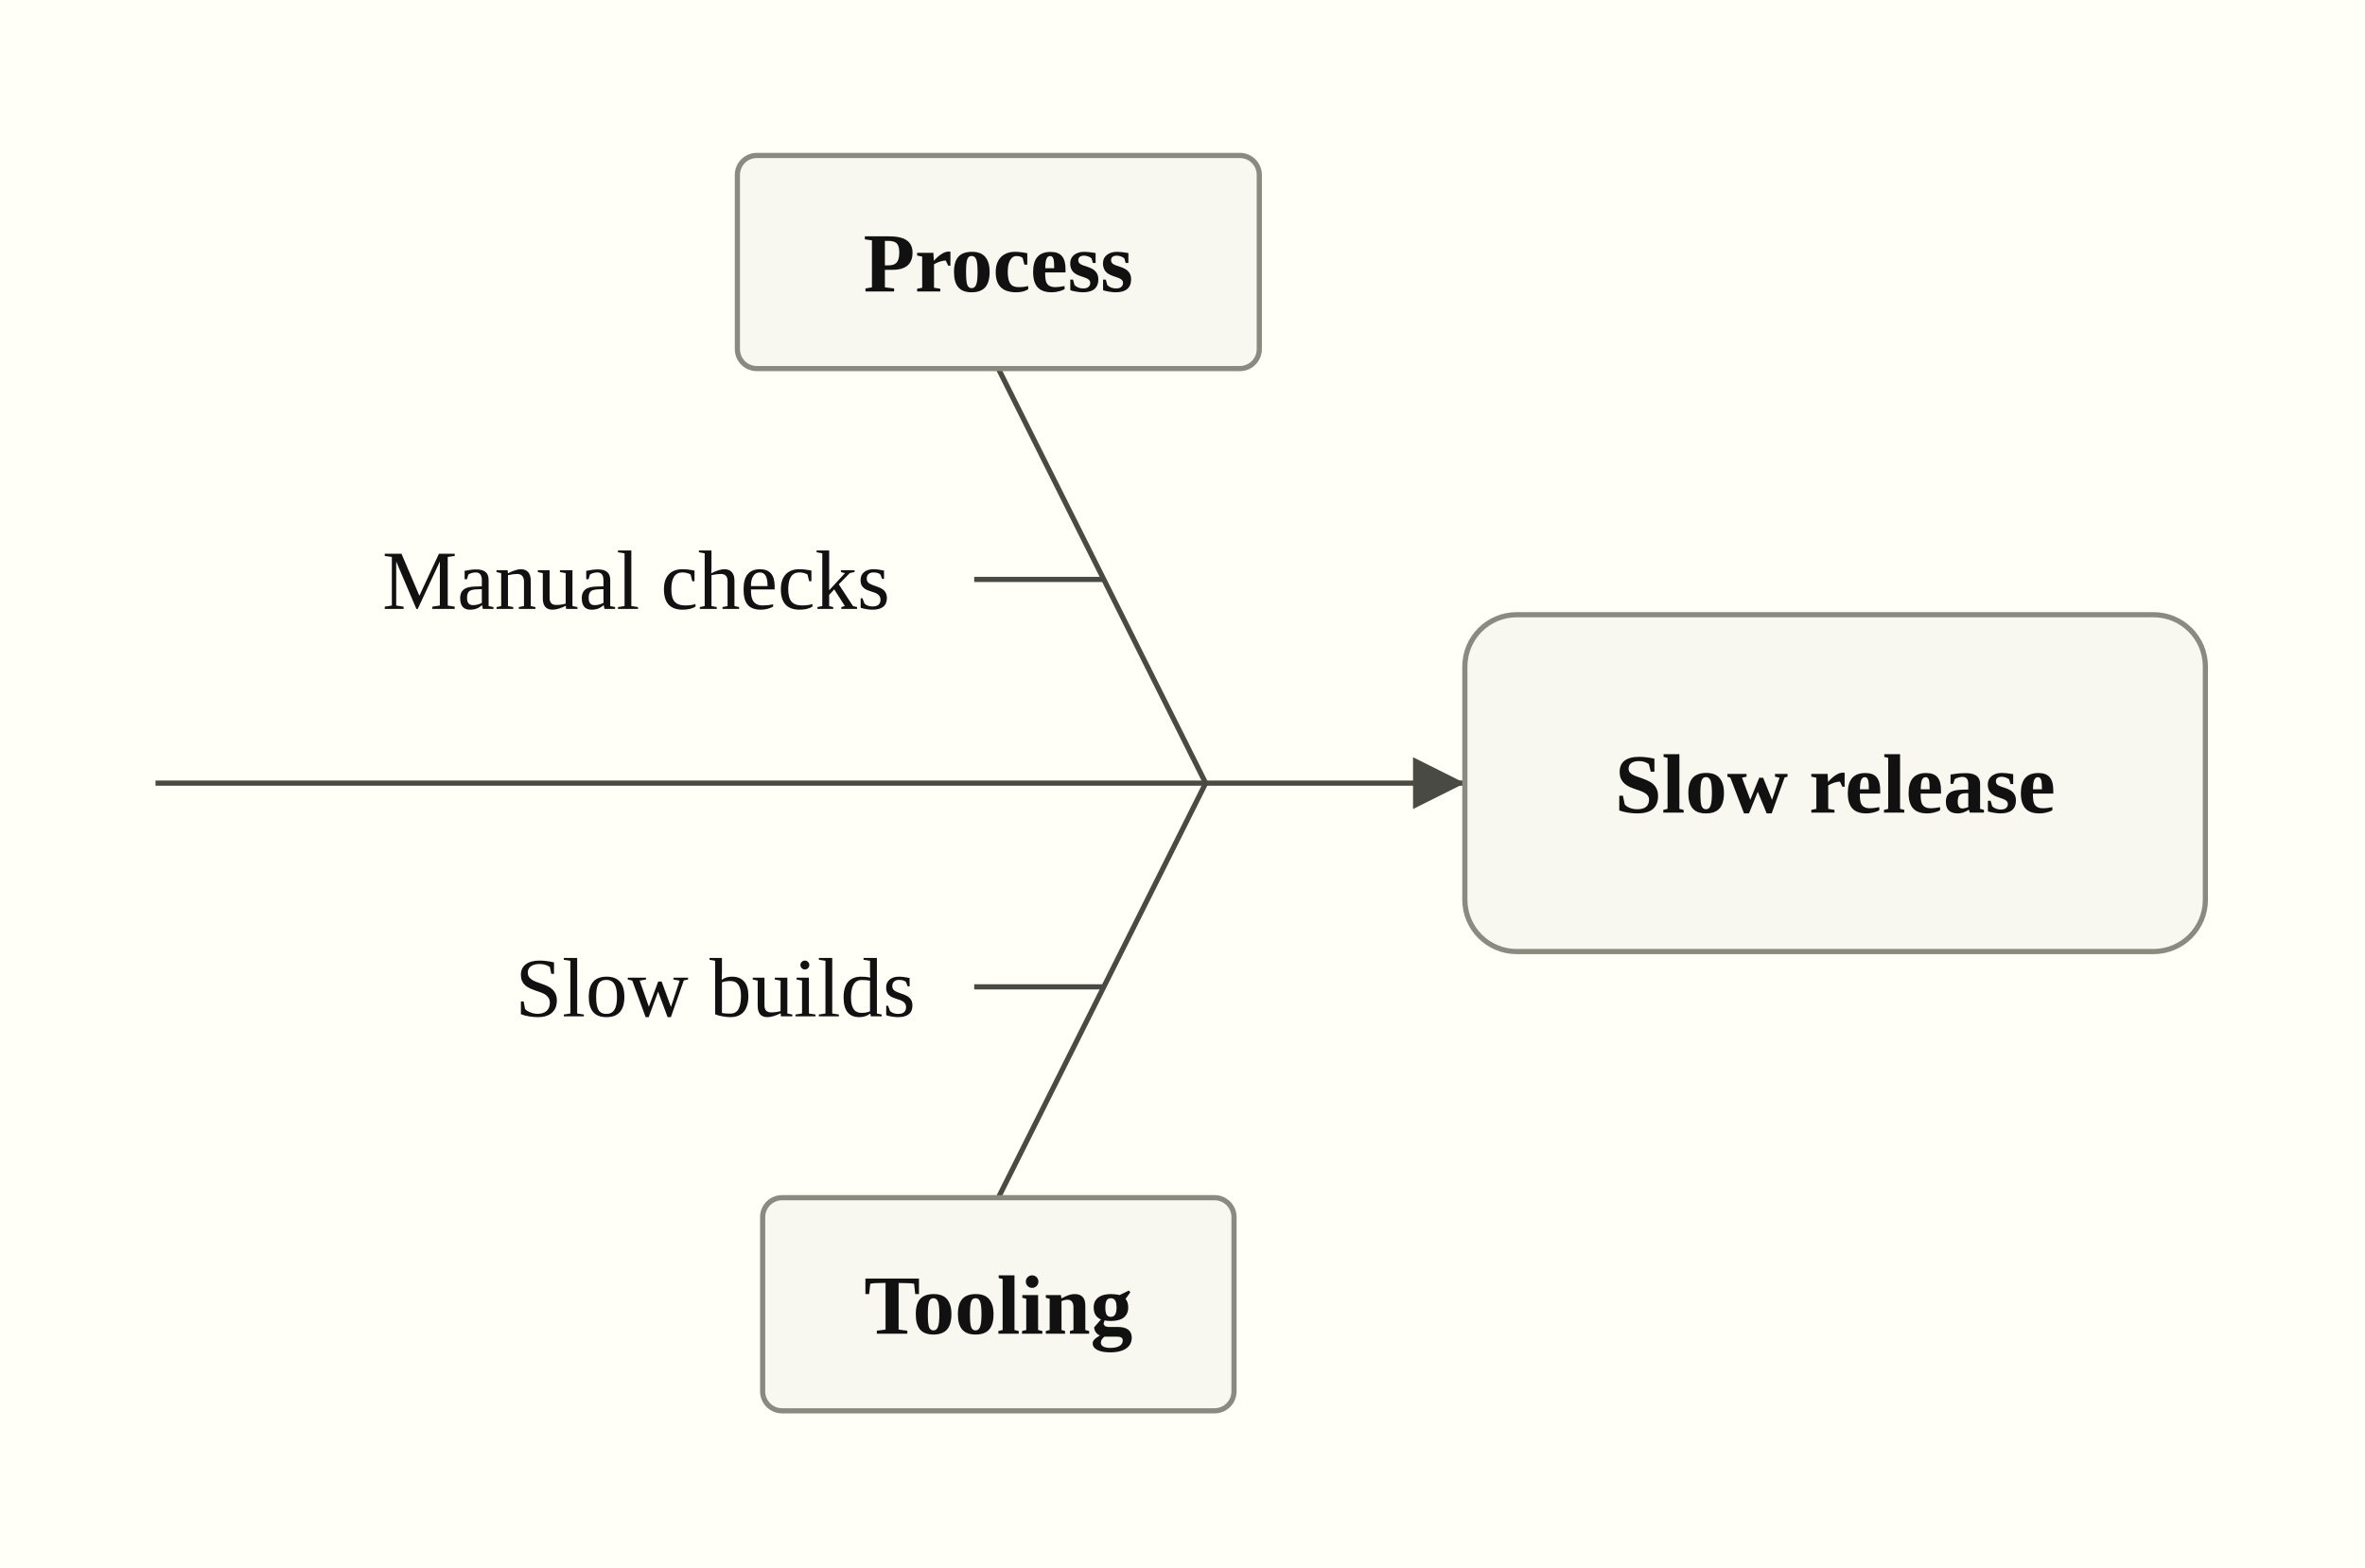
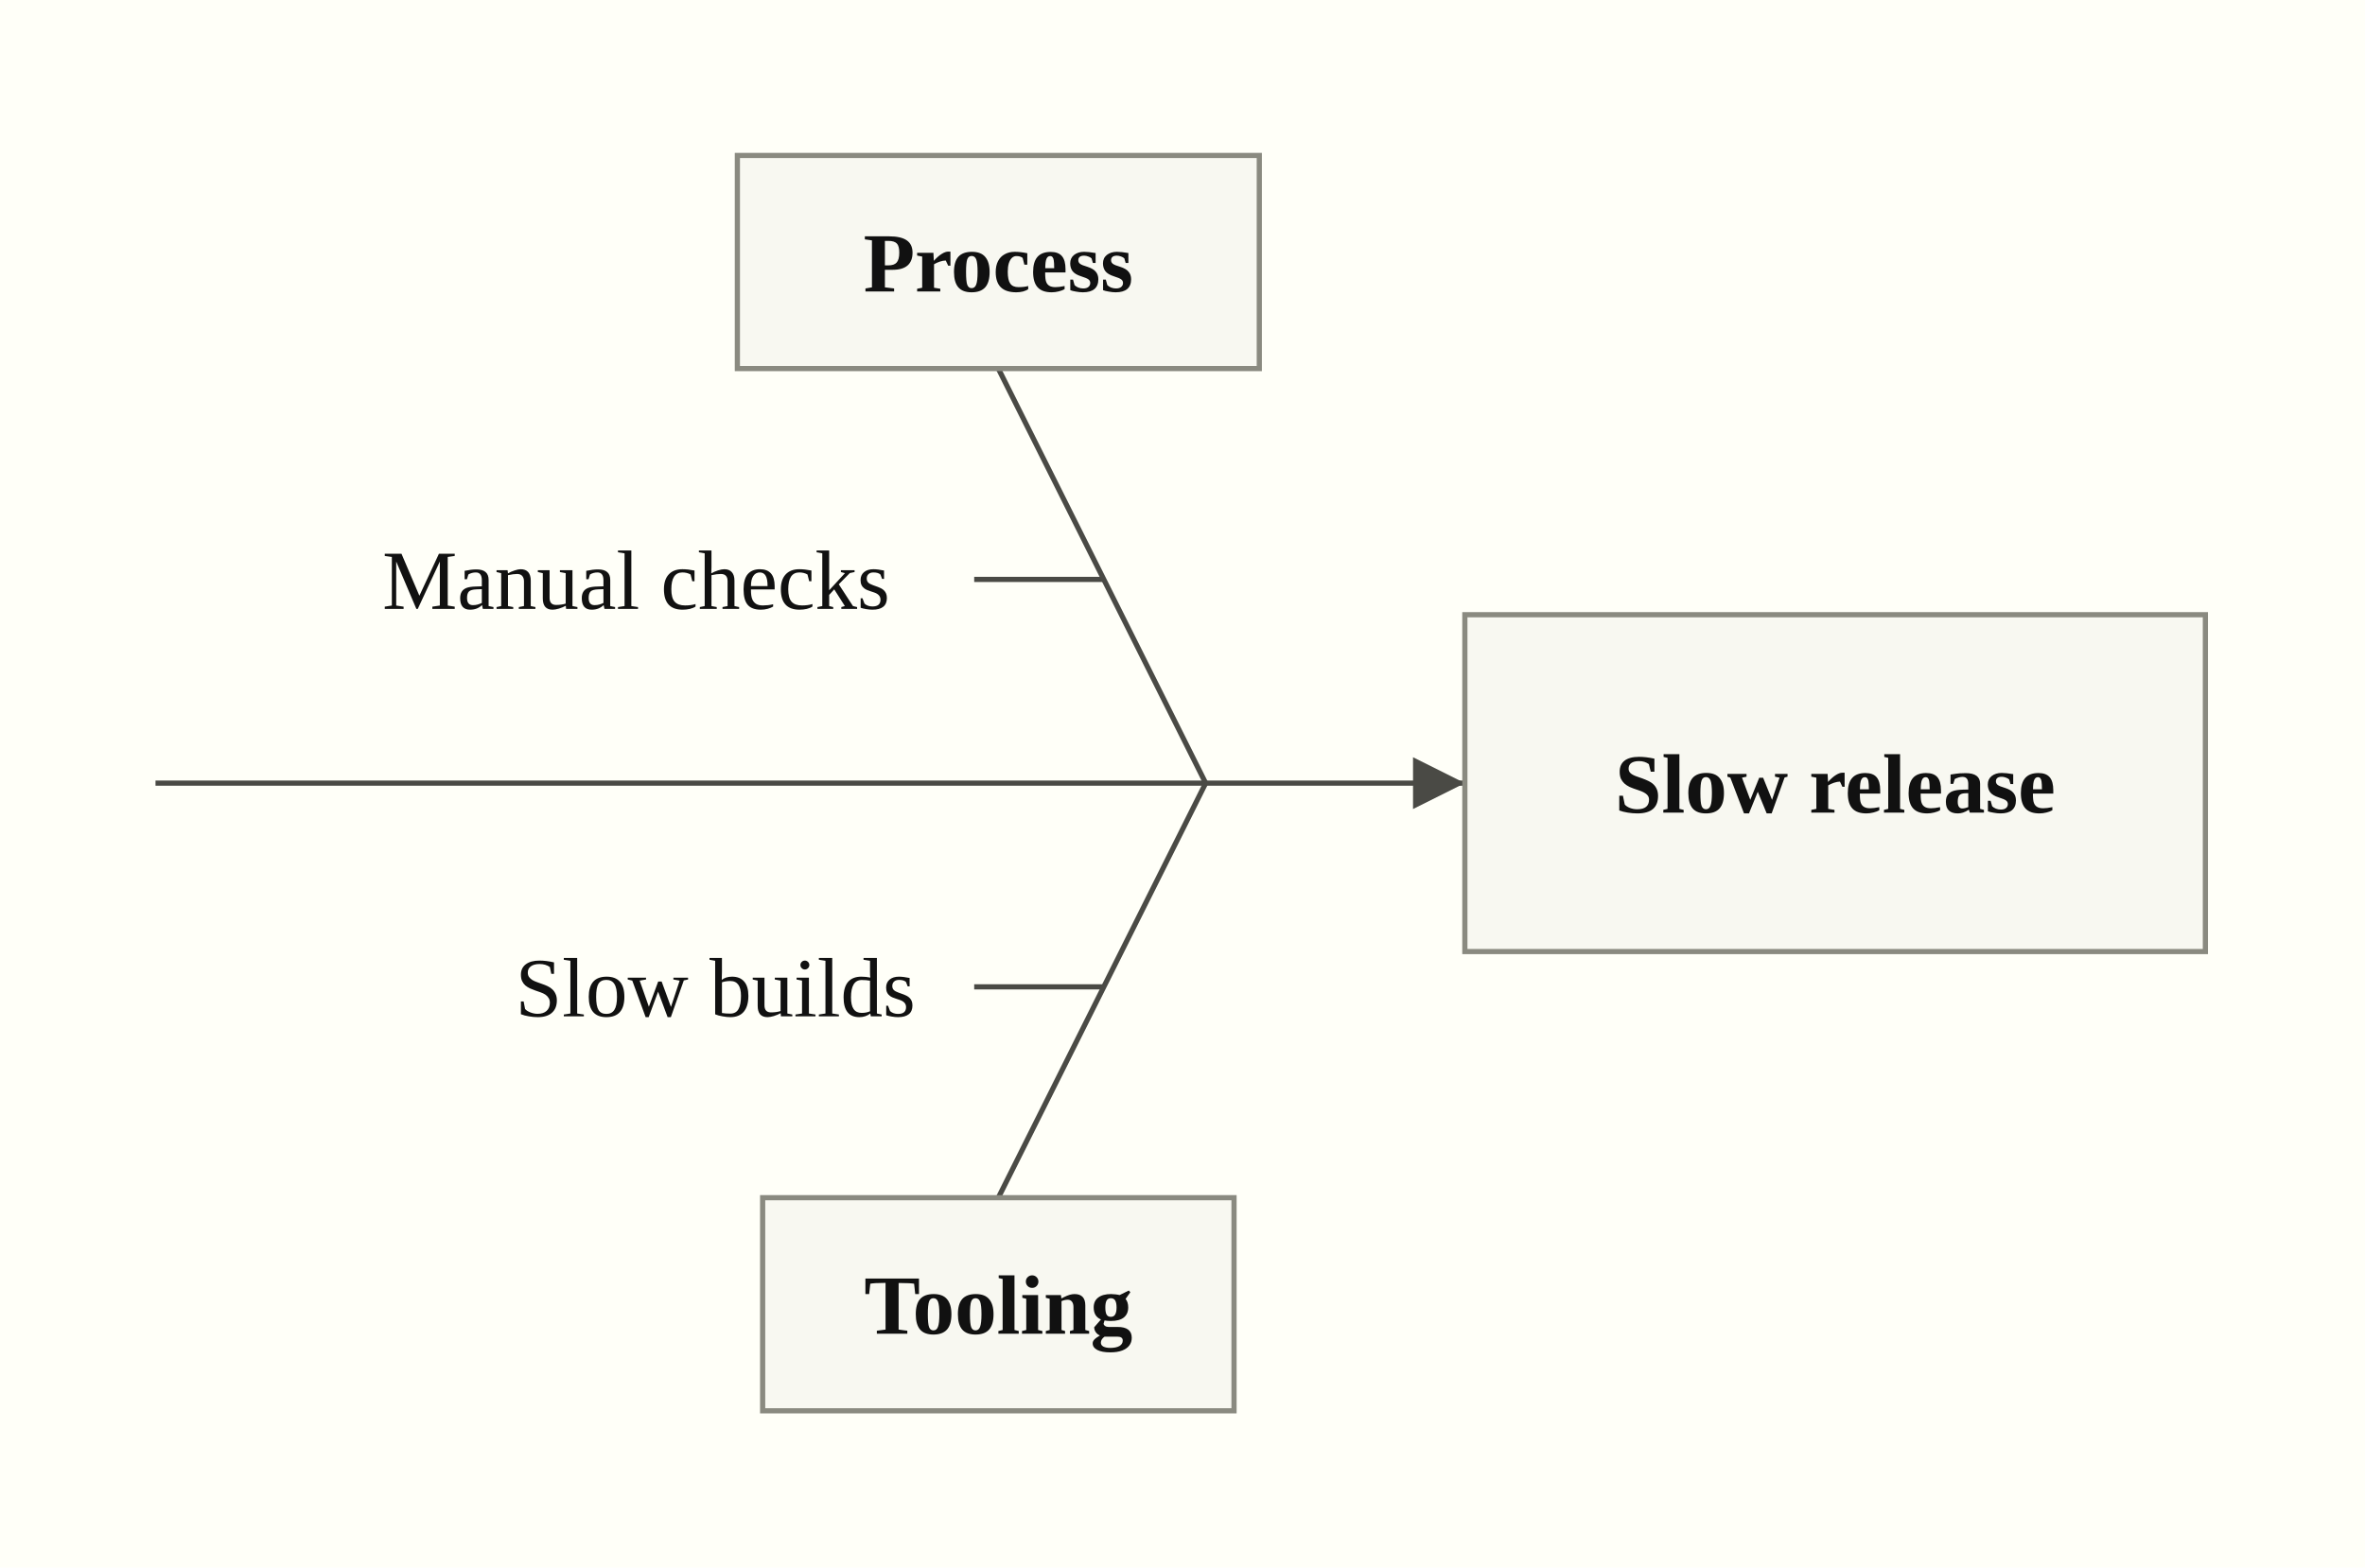
- <svg xmlns="http://www.w3.org/2000/svg" width="365" height="242" viewBox="0 0 365 242" style="--bg:#fffff8;--fg:#111111;--line:#4a4a45;--accent:#a00000;--muted:#6b6b64;--border:#8a8a80;--font:EB Garamond;background:#fffff8" class="am-0f6hvc11xga37e">
+ <svg xmlns="http://www.w3.org/2000/svg" width="365" height="242" viewBox="0 0 365 242" style="--bg:#fffff8;--fg:#111111;--line:#4a4a45;--accent:#a00000;--muted:#6b6b64;--border:#8a8a80;--font:EB Garamond;background:#fffff8" class="am-0sej8cv0crptnh">
  <style>
-   svg.am-0f6hvc11xga37e { font-family: var(--font, 'EB Garamond'), system-ui, sans-serif; }
-   svg.am-0f6hvc11xga37e {
+   svg.am-0sej8cv0crptnh { font-family: var(--font, 'EB Garamond'), system-ui, sans-serif; }
+   svg.am-0sej8cv0crptnh {
    /* Derived from --bg and --fg (overridable via --line, --accent, etc.) */
    --_text:          #111111;
    --_text-sec:      #6b6b64;
    --_text-muted:    #6b6b64;
    --_text-faint:    #7e7e7b;
    --_line:          #4a4a45;
    --_arrow:         #a00000;
    --_node-fill:     #f8f8f1;
    --_node-stroke:   #8a8a80;
    --_group-fill:    #fffff8;
    --_group-hdr:     #f3f3ec;
    --_inner-stroke:  #e2e2dc;
    --_key-badge:     #e7e7e1;
  }
</style>
  <rect width="365" height="242" fill="#fffff8" data-backdrop="page" />
  <defs>
    <marker id="ishikawa-arrow" markerWidth="8" markerHeight="8" refX="8" refY="4" orient="auto" markerUnits="userSpaceOnUse">
      <polygon points="0 0, 8 4, 0 8" fill="#4a4a45" />
    </marker>
  </defs>
  <polyline points="24,120.9 226.077,120.9" fill="none" stroke="#4a4a45" stroke-width="0.8" marker-end="url(#ishikawa-arrow)" data-relationship="effect-spine" data-direction="forward" />
  <polyline points="154.077,56.9 186.077,120.9" fill="none" stroke="#4a4a45" stroke-width="0.8" data-relationship="cause" data-direction="forward" data-id="branch:cause-1" data-role="edge" data-from="cause-1" data-to="effect" role="graphics-symbol" aria-roledescription="relation" aria-label="cause-1 to effect" />
  <polyline points="150.352,89.45 170.352,89.45" fill="none" stroke="#4a4a45" stroke-width="0.8" data-relationship="cause" data-direction="forward" data-id="branch:cause-2" data-role="edge" data-from="cause-2" data-to="cause-1" role="graphics-symbol" aria-roledescription="relation" aria-label="cause-2 to cause-1" />
  <polyline points="154.077,184.9 186.077,120.9" fill="none" stroke="#4a4a45" stroke-width="0.8" data-relationship="cause" data-direction="forward" data-id="branch:cause-3" data-role="edge" data-from="cause-3" data-to="effect" role="graphics-symbol" aria-roledescription="relation" aria-label="cause-3 to effect" />
  <polyline points="150.352,152.35 170.352,152.35" fill="none" stroke="#4a4a45" stroke-width="0.8" data-relationship="cause" data-direction="forward" data-id="branch:cause-4" data-role="edge" data-from="cause-4" data-to="cause-3" role="graphics-symbol" aria-roledescription="relation" aria-label="cause-4 to cause-3" />
  <g data-id="effect" data-role="node">
-     <rect x="226.077" y="94.9" width="114.29" height="52" rx="8" fill="#f8f8f1" stroke="#8a8a80" stroke-width="0.8" />
+     <rect x="226.077" y="94.9" width="114.29" height="52" rx="0" fill="#f8f8f1" stroke="#8a8a80" stroke-width="0.8" />
    <text x="283.222" y="120.9" text-anchor="middle" font-size="13" font-weight="600" fill="#111111" data-prepared-text="true" dy="4.55" textLength="82.29" lengthAdjust="spacingAndGlyphs" data-font-metrics="deterministic-fit">Slow release</text>
  </g>
  <g data-id="cause-1" data-role="node">
-     <rect x="113.802" y="24" width="80.55" height="32.9" rx="3" fill="#f8f8f1" stroke="#8a8a80" stroke-width="0.8" />
+     <rect x="113.802" y="24" width="80.55" height="32.9" rx="0" fill="#f8f8f1" stroke="#8a8a80" stroke-width="0.8" />
    <text x="154.077" y="40.45" text-anchor="middle" font-size="13" font-weight="600" fill="#111111" data-prepared-text="true" dy="4.55" textLength="56.55" lengthAdjust="spacingAndGlyphs" data-font-metrics="deterministic-fit">Process</text>
  </g>
  <g data-id="cause-2" data-role="node">
    <text x="98.176" y="89.45" text-anchor="middle" font-size="13" font-weight="500" fill="#111111" data-prepared-text="true" dy="4.55" textLength="92.352" lengthAdjust="spacingAndGlyphs" data-font-metrics="deterministic-fit">Manual checks</text>
  </g>
  <g data-id="cause-3" data-role="node">
-     <rect x="117.702" y="184.9" width="72.75" height="32.9" rx="3" fill="#f8f8f1" stroke="#8a8a80" stroke-width="0.8" />
+     <rect x="117.702" y="184.9" width="72.75" height="32.9" rx="0" fill="#f8f8f1" stroke="#8a8a80" stroke-width="0.8" />
    <text x="154.077" y="201.35" text-anchor="middle" font-size="13" font-weight="600" fill="#111111" data-prepared-text="true" dy="4.55" textLength="48.75" lengthAdjust="spacingAndGlyphs" data-font-metrics="deterministic-fit">Tooling</text>
  </g>
  <g data-id="cause-4" data-role="node">
    <text x="110.403" y="152.35" text-anchor="middle" font-size="13" font-weight="500" fill="#111111" data-prepared-text="true" dy="4.55" textLength="67.899" lengthAdjust="spacingAndGlyphs" data-font-metrics="deterministic-fit">Slow builds</text>
  </g>
</svg>
